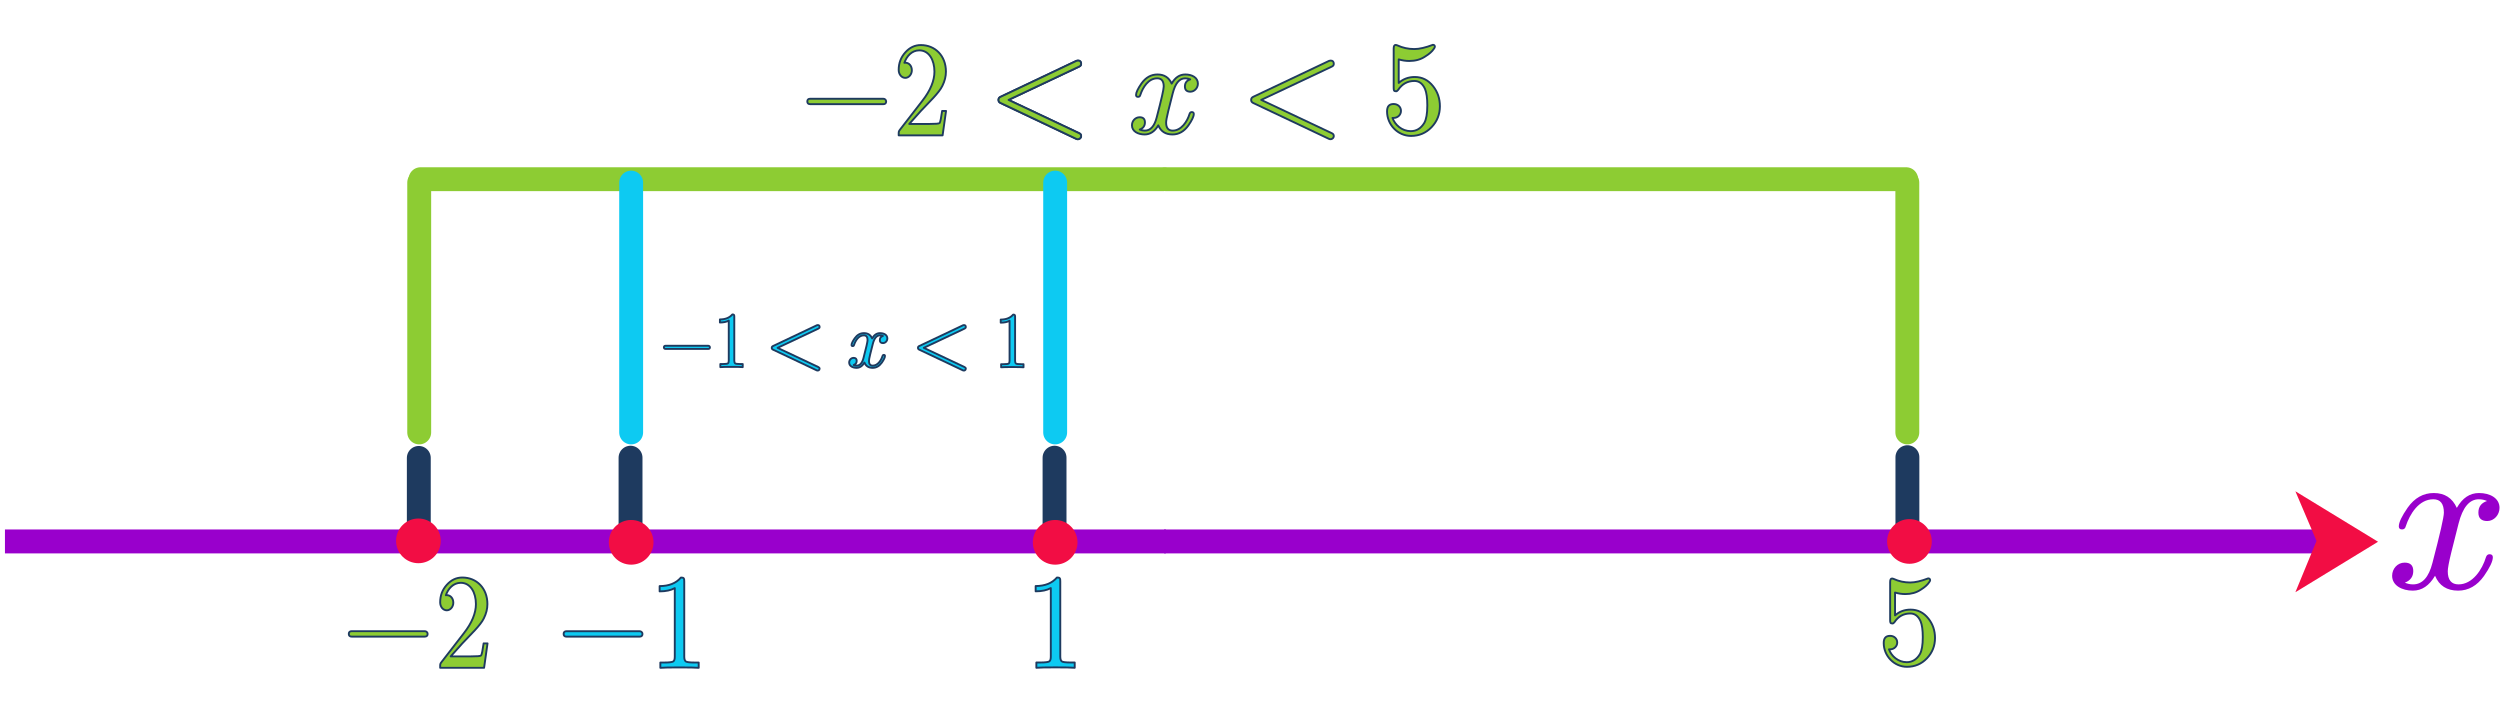
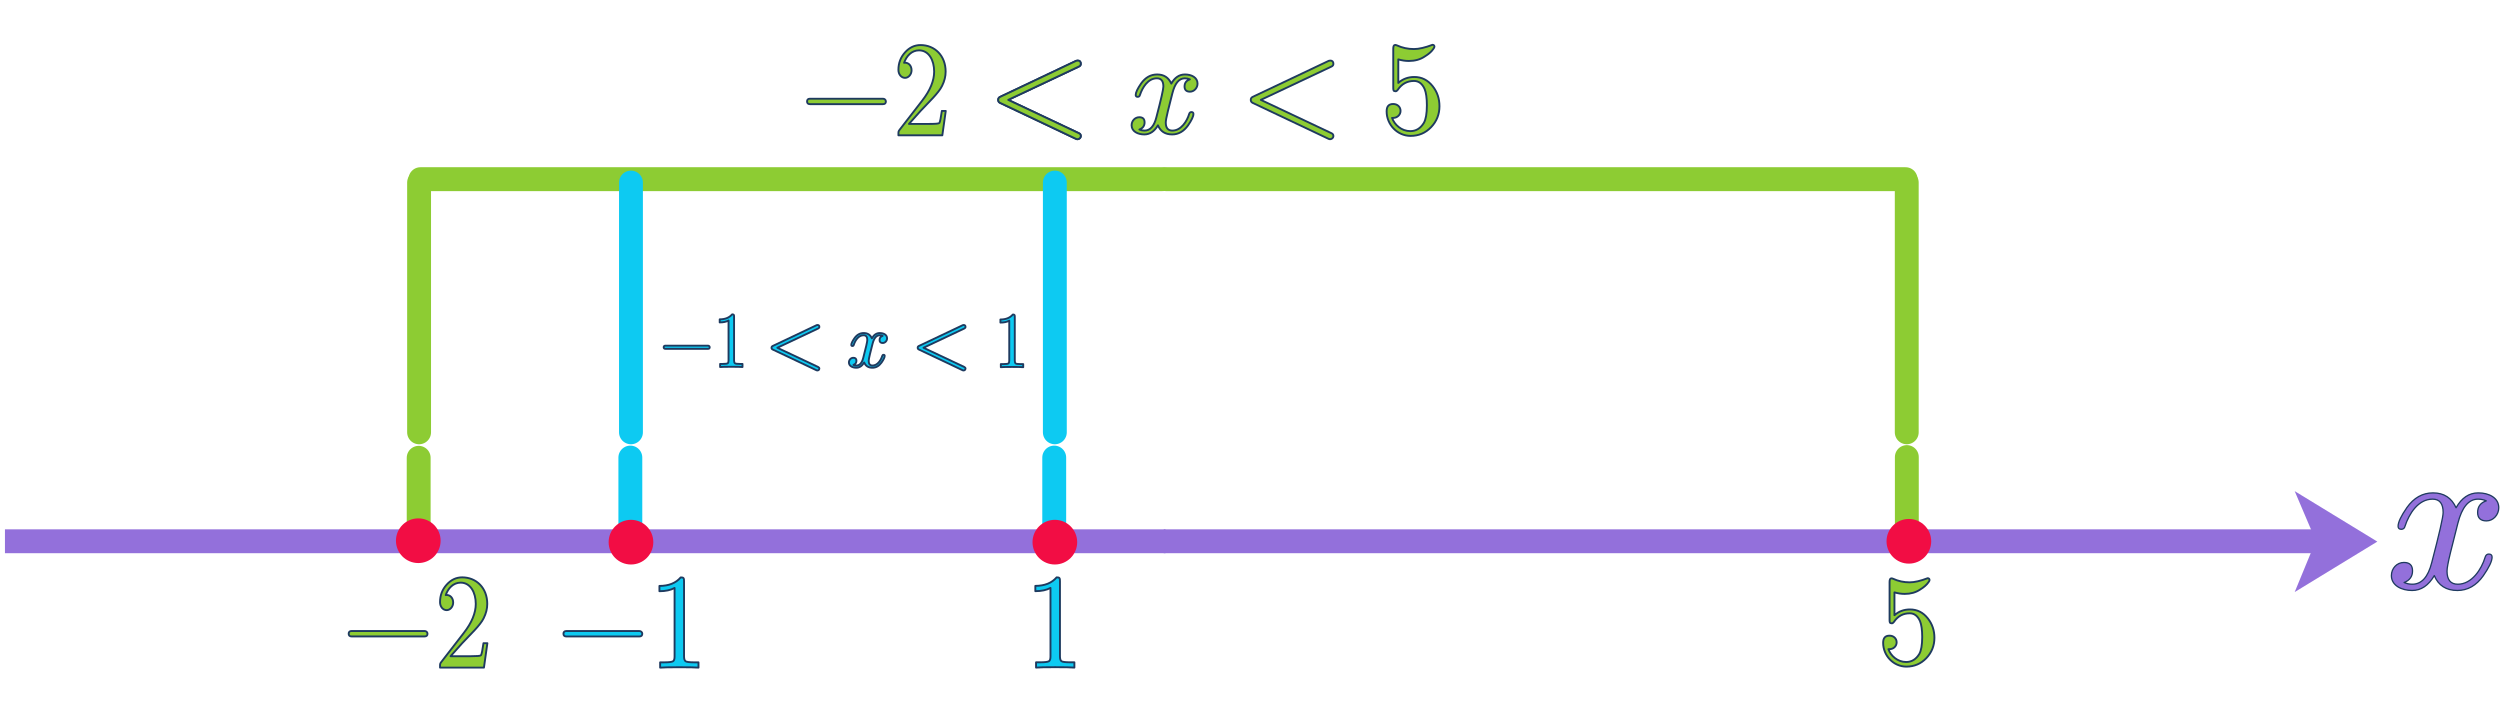
- <svg xmlns="http://www.w3.org/2000/svg" width="456" height="130" viewBox="0 0 1308 327" version="1.1" xml:space="preserve" style="fill-rule:evenodd;clip-rule:evenodd;stroke-linecap:round;stroke-linejoin:round;stroke-miterlimit:1.5;">
-   <path d="M997.958,257.537l0,-41.285" style="fill:none;stroke:#1e3a5f;stroke-width:12.5px;" />
-   <path d="M329.897,257.798l-0,-41.286" style="fill:none;stroke:#1e3a5f;stroke-width:12.5px;" />
-   <path d="M551.737,257.798l0,-41.286" style="fill:none;stroke:#1e3a5f;stroke-width:12.5px;" />
-   <path d="M219.121,255.628l-0,-38.995" style="fill:none;stroke:#1e3a5f;stroke-width:12.5px;" />
-   <path d="M220.035,70.815l388.434,0" style="fill:none;stroke:#8dcc33;stroke-width:12.5px;" />
-   <path d="M219.331,203.305l-0,-130.717" style="fill:none;stroke:#8dcc33;stroke-width:12.5px;" />
-   <path d="M615.309,260.326l380.314,0" style="fill:none;stroke:#90c;stroke-width:12.5px;stroke-linecap:square;" />
-   <path d="M223.419,260.326l380.314,0" style="fill:none;stroke:#90c;stroke-width:12.5px;stroke-linecap:square;" />
-   <path d="M8.839,260.326l205.953,0" style="fill:none;stroke:#90c;stroke-width:12.5px;stroke-linecap:square;" />
-   <path d="M1004.24,260.326l205.953,0" style="fill:none;stroke:#90c;stroke-width:12.5px;stroke-linecap:square;" />
-   <path d="M1244.19,260.496l-43.243,26.406l11.056,-26.84l-11.056,-25.973l43.243,26.407Z" style="fill:#f20d44;" />
-   <circle cx="218.913" cy="260.033" r="11.692" style="fill:#f20d44;" />
-   <circle cx="330.223" cy="260.792" r="11.692" style="fill:#f20d44;" />
-   <circle cx="552.063" cy="260.792" r="11.692" style="fill:#f20d44;" />
-   <circle cx="999.022" cy="260.337" r="11.692" style="fill:#f20d44;" />
-   <path d="M610.208,70.815l387.099,0" style="fill:none;stroke:#8dcc33;stroke-width:12.5px;" />
-   <path d="M997.91,203.305l-0,-130.717" style="fill:none;stroke:#8dcc33;stroke-width:12.5px;" />
-   <path d="M330.221,203.305l0,-130.717" style="fill:none;stroke:#0dcaf2;stroke-width:12.5px;" />
-   <path d="M552.062,203.305l-0,-130.717" style="fill:none;stroke:#0dcaf2;stroke-width:12.5px;" />
+ <svg xmlns="http://www.w3.org/2000/svg" width="456" height="130" viewBox="0 0 800 200" version="1.1" xml:space="preserve" style="fill-rule:evenodd;clip-rule:evenodd;stroke-linecap:round;stroke-linejoin:round;stroke-miterlimit:1.5;">
+   <path d="M610.186,157.467l0,-25.243" style="fill:none;stroke:#8dcc33;stroke-width:7.64px;" />
+   <path d="M201.71,157.627l0,-25.244" style="fill:none;stroke:#0dcaf2;stroke-width:7.64px;" />
+   <path d="M337.351,157.627l0,-25.244" style="fill:none;stroke:#0dcaf2;stroke-width:7.64px;" />
+   <path d="M133.978,156.3l0,-23.843" style="fill:none;stroke:#8dcc33;stroke-width:7.64px;" />
+   <path d="M134.537,43.299l237.502,-0" style="fill:none;stroke:#8dcc33;stroke-width:7.64px;" />
+   <path d="M134.107,124.308l-0,-79.925" style="fill:none;stroke:#8dcc33;stroke-width:7.64px;" />
+   <path d="M376.221,159.172l232.538,0" style="fill:none;stroke:#9370db;stroke-width:7.64px;stroke-linecap:square;" />
+   <path d="M136.606,159.172l232.537,0" style="fill:none;stroke:#9370db;stroke-width:7.64px;stroke-linecap:square;" />
+   <path d="M5.404,159.172l125.927,0" style="fill:none;stroke:#9370db;stroke-width:7.64px;stroke-linecap:square;" />
+   <path d="M614.027,159.172l125.927,0" style="fill:none;stroke:#9370db;stroke-width:7.64px;stroke-linecap:square;" />
+   <path d="M760.741,159.276l-26.44,16.146l6.76,-16.411l-6.76,-15.881l26.44,16.146Z" style="fill:#9370db;" />
+   <circle cx="133.851" cy="158.993" r="7.149" style="fill:#f20d44;" />
+   <circle cx="201.91" cy="159.457" r="7.149" style="fill:#f20d44;" />
+   <circle cx="337.551" cy="159.457" r="7.149" style="fill:#f20d44;" />
+   <circle cx="610.837" cy="159.179" r="7.149" style="fill:#f20d44;" />
+   <path d="M373.102,43.299l236.686,-0" style="fill:none;stroke:#8dcc33;stroke-width:7.64px;" />
+   <path d="M610.157,124.308l0,-79.925" style="fill:none;stroke:#8dcc33;stroke-width:7.64px;" />
+   <path d="M201.909,124.308l-0,-79.925" style="fill:none;stroke:#0dcaf2;stroke-width:7.64px;" />
+   <path d="M337.55,124.308l-0,-79.925" style="fill:none;stroke:#0dcaf2;stroke-width:7.64px;" />
+   <path id="MJX-18-NCM-N-35" d="M605.403,185.429c0.206,0 0.453,-0.164 0.658,-0.452c1.234,-1.85 2.919,-2.755 5.057,-2.755c1.439,0 2.549,0.823 3.289,2.508c0.453,1.11 0.699,2.796 0.699,5.058c-0,2.59 -0.328,4.398 -0.945,5.468c-1.028,1.685 -2.426,2.549 -4.194,2.549c-2.755,-0 -4.934,-1.974 -5.674,-4.112c0.124,0.041 0.206,0 0.37,0c1.234,0 2.261,-0.945 2.261,-2.179c0,-1.275 -1.027,-2.138 -2.261,-2.138c-1.438,0 -2.055,0.782 -2.055,2.303c-0,4.111 3.33,7.605 7.441,7.605c2.508,0 4.646,-0.904 6.373,-2.713c1.726,-1.809 2.59,-3.988 2.59,-6.496c-0,-2.385 -0.699,-4.44 -2.097,-6.208c-1.521,-1.933 -3.412,-2.878 -5.714,-2.878c-1.933,0 -3.619,0.617 -4.976,1.85l0,-7.318c1.111,0.329 2.18,0.493 3.29,0.493c1.891,0 3.535,-0.452 4.934,-1.398c1.274,-0.781 2.137,-1.562 2.631,-2.302c0.247,-0.329 0.37,-0.575 0.37,-0.699c-0,-0.411 -0.206,-0.617 -0.617,-0.617c-2.261,0.864 -4.194,1.316 -5.756,1.316c-1.85,0 -3.618,-0.37 -5.303,-1.151c-0.206,-0.082 -0.371,-0.124 -0.535,-0.124c-0.37,0 -0.576,0.371 -0.576,1.151l0,12.006c0,0.863 0,1.233 0.74,1.233Z" style="fill:#8dcc33;fill-rule:nonzero;stroke:#1e3a5f;stroke-width:0.61px;stroke-linecap:butt;stroke-miterlimit:2;" />
  <g>
-     <path id="MJX-18-NCM-N-35" d="M990.135,303.269c0.337,0 0.74,-0.269 1.076,-0.74c2.018,-3.026 4.774,-4.505 8.271,-4.505c2.353,0 4.169,1.345 5.379,4.102c0.74,1.815 1.143,4.572 1.143,8.271c0,4.236 -0.537,7.194 -1.546,8.943c-1.681,2.757 -3.967,4.169 -6.859,4.169c-4.505,-0 -8.069,-3.228 -9.279,-6.724c0.202,0.067 0.336,-0 0.605,-0c2.017,-0 3.698,-1.547 3.698,-3.564c0,-2.085 -1.681,-3.497 -3.698,-3.497c-2.353,0 -3.362,1.278 -3.362,3.766c0,6.724 5.447,12.439 12.171,12.439c4.101,0 7.598,-1.479 10.422,-4.437c2.824,-2.959 4.236,-6.523 4.236,-10.625c0,-3.9 -1.143,-7.262 -3.429,-10.153c-2.488,-3.161 -5.581,-4.707 -9.346,-4.707c-3.161,-0 -5.918,1.009 -8.137,3.026l0,-11.969c1.816,0.538 3.564,0.807 5.38,0.807c3.093,-0 5.782,-0.74 8.069,-2.287c2.084,-1.277 3.496,-2.555 4.303,-3.765c0.404,-0.538 0.605,-0.941 0.605,-1.143c0,-0.673 -0.336,-1.009 -1.008,-1.009c-3.699,1.412 -6.859,2.152 -9.414,2.152c-3.026,-0 -5.917,-0.605 -8.674,-1.883c-0.337,-0.134 -0.606,-0.202 -0.875,-0.202c-0.605,0 -0.941,0.606 -0.941,1.883l0,19.635c0,1.412 0,2.017 1.21,2.017Z" style="fill:#8dcc33;fill-rule:nonzero;stroke:#1e3a5f;stroke-width:1px;stroke-linecap:butt;stroke-miterlimit:2;" />
+     <path id="MJX-19-NCM-I-1D465" d="M799.604,148.446c0,-3.171 -3.104,-4.756 -6.553,-4.756c-2.967,-0 -5.312,1.585 -7.106,4.756c-1.449,-3.171 -3.863,-4.756 -7.382,-4.756c-3.38,-0 -6.14,1.585 -8.348,4.687c-1.862,2.688 -2.828,4.687 -2.828,5.997c-0,0.62 0.345,0.965 1.034,0.965c0.622,-0 1.036,-0.345 1.173,-0.965c1.311,-3.998 4.209,-8.686 8.831,-8.686c2.277,0 3.38,1.448 3.38,4.274c0,1.448 -1.242,6.825 -3.656,16.061c-1.173,4.618 -3.243,6.893 -6.209,6.893c-0.966,0 -1.863,-0.207 -2.622,-0.551c1.794,-0.69 2.691,-1.931 2.691,-3.723c0,-1.792 -0.897,-2.688 -2.76,-2.688c-2.276,-0 -4.001,1.93 -4.001,4.205c0,3.171 3.243,4.756 6.623,4.756c2.898,0 5.243,-1.585 7.106,-4.756c1.311,3.171 3.794,4.756 7.382,4.756c3.311,0 6.07,-1.585 8.278,-4.687c1.863,-2.689 2.829,-4.687 2.829,-5.997c-0,-0.621 -0.345,-0.965 -1.035,-0.965c-0.621,-0 -0.966,0.344 -1.173,0.965c-1.173,3.929 -4.277,8.685 -8.761,8.685c-2.277,0 -3.45,-1.379 -3.45,-4.205c-0,-0.896 0.345,-2.826 1.104,-5.927l2.346,-9.306c1.311,-5.17 3.449,-7.79 6.485,-7.79c0.965,0 1.862,0.208 2.621,0.552c-1.863,0.621 -2.76,1.861 -2.76,3.722c0,1.793 0.966,2.689 2.829,2.689c2.208,-0 3.932,-2 3.932,-4.205Z" style="fill:#9370db;fill-rule:nonzero;stroke:#1e3a5f;stroke-width:0.42px;stroke-linecap:butt;stroke-miterlimit:2;" />
+   </g>
+   <g>
+     <path id="MJX-21-NCM-N-3C" d="M344.372,30.425c0.72,0.297 1.482,-0.254 1.482,-0.932c0,-0.424 -0.211,-0.72 -0.593,-0.889l-22.621,-10.676l22.621,-10.675c0.382,-0.17 0.593,-0.466 0.593,-0.847c0,-0.72 -0.338,-1.059 -1.016,-1.059c-0.169,-0 -0.339,0.042 -0.466,0.084l-24.316,11.523c-0.424,0.212 -0.635,0.509 -0.635,0.974c-0,0.466 0.211,0.763 0.635,0.975l24.316,11.522Z" style="fill:#8dcc33;fill-rule:nonzero;stroke:#1e3a5f;stroke-width:0.61px;stroke-linecap:butt;stroke-miterlimit:2;" />
+   </g>
+   <g>
+     <path id="MJX-21-NCM-N-3C1" d="M344.372,30.425c0.72,0.297 1.482,-0.254 1.482,-0.932c0,-0.424 -0.211,-0.72 -0.593,-0.889l-22.621,-10.676l22.621,-10.675c0.382,-0.17 0.593,-0.466 0.593,-0.847c0,-0.72 -0.338,-1.059 -1.016,-1.059c-0.169,-0 -0.339,0.042 -0.466,0.084l-24.316,11.523c-0.424,0.212 -0.635,0.509 -0.635,0.974c-0,0.466 0.211,0.763 0.635,0.975l24.316,11.522Z" style="fill:#8dcc33;fill-rule:nonzero;stroke:#1e3a5f;stroke-width:0.61px;stroke-linecap:butt;stroke-miterlimit:2;" />
+   </g>
+   <g>
+     <path id="MJX-21-NCM-N-3C2" d="M425.199,30.425c0.72,0.297 1.483,-0.254 1.483,-0.932c-0,-0.424 -0.212,-0.72 -0.593,-0.889l-22.621,-10.676l22.621,-10.675c0.381,-0.17 0.593,-0.466 0.593,-0.847c-0,-0.72 -0.339,-1.059 -1.017,-1.059c-0.169,-0 -0.339,0.042 -0.466,0.084l-24.316,11.523c-0.423,0.212 -0.635,0.509 -0.635,0.974c-0,0.466 0.212,0.763 0.635,0.975l24.316,11.522Z" style="fill:#8dcc33;fill-rule:nonzero;stroke:#1e3a5f;stroke-width:0.61px;stroke-linecap:butt;stroke-miterlimit:2;" />
+   </g>
+   <g>
+     <path id="MJX-21-NCM-I-1D465" d="M383.21,12.718c0,-1.949 -1.906,-2.923 -4.024,-2.923c-1.822,-0 -3.262,0.974 -4.364,2.923c-0.89,-1.949 -2.372,-2.923 -4.533,-2.923c-2.076,-0 -3.77,0.974 -5.125,2.881c-1.144,1.652 -1.738,2.88 -1.738,3.685c0,0.381 0.213,0.593 0.636,0.593c0.381,-0 0.636,-0.212 0.72,-0.593c0.805,-2.457 2.585,-5.337 5.423,-5.337c1.398,-0 2.075,0.889 2.075,2.626c0,0.889 -0.762,4.194 -2.245,9.87c-0.72,2.838 -1.991,4.237 -3.812,4.237c-0.594,-0 -1.144,-0.127 -1.61,-0.34c1.101,-0.423 1.652,-1.186 1.652,-2.287c-0,-1.101 -0.551,-1.652 -1.695,-1.652c-1.398,-0 -2.457,1.186 -2.457,2.584c0,1.948 1.992,2.923 4.067,2.923c1.78,0 3.22,-0.975 4.364,-2.923c0.804,1.948 2.329,2.923 4.532,2.923c2.034,0 3.728,-0.975 5.084,-2.88c1.144,-1.652 1.737,-2.881 1.737,-3.686c-0,-0.382 -0.212,-0.593 -0.636,-0.593c-0.381,-0 -0.593,0.211 -0.72,0.593c-0.72,2.414 -2.627,5.338 -5.38,5.338c-1.398,-0 -2.118,-0.848 -2.118,-2.585c0,-0.55 0.212,-1.736 0.678,-3.643l1.44,-5.719c0.805,-3.177 2.118,-4.786 3.982,-4.786c0.593,-0 1.144,0.127 1.61,0.338c-1.144,0.382 -1.695,1.144 -1.695,2.288c0,1.101 0.594,1.652 1.737,1.652c1.355,-0 2.415,-1.229 2.415,-2.584Z" style="fill:#8dcc33;fill-rule:nonzero;stroke:#1e3a5f;stroke-width:0.61px;stroke-linecap:butt;stroke-miterlimit:2;" />
+   </g>
+   <g>
+     <path id="MJX-21-NCM-N-35" d="M446.605,15.175c0.212,-0 0.466,-0.17 0.678,-0.466c1.271,-1.906 3.008,-2.839 5.211,-2.839c1.482,0 2.626,0.848 3.388,2.585c0.466,1.143 0.72,2.88 0.72,5.211c0,2.668 -0.338,4.532 -0.974,5.633c-1.059,1.737 -2.499,2.627 -4.321,2.627c-2.838,0 -5.083,-2.034 -5.846,-4.237c0.127,0.043 0.212,0 0.381,0c1.272,0 2.331,-0.974 2.331,-2.245c-0,-1.313 -1.059,-2.202 -2.331,-2.202c-1.482,-0 -2.118,0.805 -2.118,2.372c0,4.236 3.432,7.837 7.668,7.837c2.584,-0 4.787,-0.932 6.566,-2.796c1.779,-1.864 2.669,-4.109 2.669,-6.693c-0,-2.457 -0.72,-4.575 -2.161,-6.397c-1.567,-1.991 -3.516,-2.965 -5.888,-2.965c-1.991,-0 -3.728,0.635 -5.126,1.906l0,-7.541c1.144,0.339 2.246,0.509 3.389,0.509c1.949,0 3.643,-0.466 5.083,-1.44c1.314,-0.805 2.203,-1.61 2.712,-2.373c0.254,-0.338 0.381,-0.593 0.381,-0.72c0,-0.424 -0.212,-0.635 -0.635,-0.635c-2.33,0.889 -4.321,1.355 -5.931,1.355c-1.907,0 -3.728,-0.381 -5.465,-1.186c-0.212,-0.084 -0.381,-0.127 -0.55,-0.127c-0.382,-0 -0.594,0.381 -0.594,1.186l0,12.37c0,0.89 0,1.271 0.763,1.271Z" style="fill:#8dcc33;fill-rule:nonzero;stroke:#1e3a5f;stroke-width:0.61px;stroke-linecap:butt;stroke-miterlimit:2;" />
+   </g>
+   <g>
+     <path id="MJX-42-NCM-N-2212" d="M135.889,187.89l-23.401,-0c-0.606,-0 -0.909,0.304 -0.909,0.867c0,0.564 0.303,0.867 0.909,0.867l23.401,0c0.606,0 0.91,-0.303 0.91,-0.867c-0,-0.52 -0.455,-0.867 -0.91,-0.867Z" style="fill:#8dcc33;fill-rule:nonzero;stroke:#1e3a5f;stroke-width:0.61px;stroke-linecap:butt;stroke-miterlimit:2;" />
+   </g>
+   <g>
+     <path id="MJX-42-NCM-N-32" d="M147.893,170.719c-1.931,-0 -3.559,0.78 -4.96,2.342c-1.401,1.561 -2.121,3.381 -2.121,5.593c0,1.474 0.947,2.558 2.121,2.558c1.136,0 2.082,-1.127 2.082,-2.428c0,-1.431 -0.908,-2.428 -2.12,-2.428c-0.113,-0 -0.189,-0 -0.265,0.043c0.72,-2.125 2.385,-3.989 4.771,-3.989c3.105,-0 4.847,3.079 4.847,6.808c-0,2.905 -1.287,6.027 -3.863,9.322l-7.119,9.193c-0.492,0.65 -0.454,0.607 -0.454,1.864l14.048,0l1.099,-7.805l-1.25,0c-0.303,2.212 -0.568,3.469 -0.795,3.86c-0.189,0.216 -1.325,0.303 -3.408,0.303l-6.324,0l3.673,-4.119c2.576,-2.775 5.832,-5.767 6.93,-8.066c0.757,-1.517 1.136,-3.035 1.136,-4.552c0,-5.117 -3.484,-8.499 -8.028,-8.499Z" style="fill:#8dcc33;fill-rule:nonzero;stroke:#1e3a5f;stroke-width:0.61px;stroke-linecap:butt;stroke-miterlimit:2;" />
+   </g>
+   <g>
+     <path id="MJX-42-NCM-N-22121" d="M282.572,17.558l-23.402,-0c-0.606,-0 -0.909,0.304 -0.909,0.868c0,0.563 0.303,0.867 0.909,0.867l23.402,-0c0.605,-0 0.908,-0.304 0.908,-0.867c0,-0.521 -0.454,-0.868 -0.908,-0.868Z" style="fill:#8dcc33;fill-rule:nonzero;stroke:#1e3a5f;stroke-width:0.61px;stroke-linecap:butt;stroke-miterlimit:2;" />
+   </g>
+   <g>
+     <path id="MJX-42-NCM-N-321" d="M294.575,0.387c-1.931,0 -3.559,0.78 -4.96,2.341c-1.401,1.561 -2.121,3.383 -2.121,5.594c0,1.474 0.947,2.558 2.121,2.558c1.136,0 2.082,-1.127 2.082,-2.428c0,-1.431 -0.908,-2.428 -2.12,-2.428c-0.114,-0 -0.189,-0 -0.265,0.043c0.719,-2.124 2.385,-3.989 4.771,-3.989c3.105,0 4.847,3.079 4.847,6.808c-0,2.905 -1.288,6.027 -3.863,9.323l-7.119,9.192c-0.492,0.65 -0.454,0.607 -0.454,1.865l14.049,-0l1.098,-7.805l-1.249,-0c-0.304,2.211 -0.569,3.468 -0.796,3.859c-0.19,0.217 -1.326,0.303 -3.408,0.303l-6.324,0l3.673,-4.119c2.575,-2.775 5.832,-5.767 6.93,-8.065c0.757,-1.518 1.136,-3.035 1.136,-4.553c-0,-5.117 -3.484,-8.499 -8.028,-8.499Z" style="fill:#8dcc33;fill-rule:nonzero;stroke:#1e3a5f;stroke-width:0.61px;stroke-linecap:butt;stroke-miterlimit:2;" />
+   </g>
+   <g>
+     <path id="MJX-42-NCM-N-22122" d="M204.618,187.899l-23.401,0c-0.606,0 -0.909,0.304 -0.909,0.868c-0,0.564 0.303,0.867 0.909,0.867l23.401,0c0.606,0 0.909,-0.303 0.909,-0.867c0,-0.52 -0.454,-0.868 -0.909,-0.868Z" style="fill:#0dcaf2;fill-rule:nonzero;stroke:#1e3a5f;stroke-width:0.61px;stroke-linecap:butt;stroke-miterlimit:2;" />
+   </g>
+   <g>
+     <path id="MJX-42-NCM-N-31" d="M217.834,170.729c-1.552,1.82 -3.825,2.731 -6.816,2.731l-0,1.692c1.969,-0 3.597,-0.348 4.847,-1.041l-0,21.941c-0,0.78 -0.151,1.3 -0.493,1.517c-0.34,0.217 -1.287,0.347 -2.802,0.347l-1.325,0l0,1.691c0.947,-0.087 2.991,-0.13 6.135,-0.13c3.142,0 5.187,0.043 6.134,0.13l-0,-1.691l-1.325,0c-1.553,0 -2.5,-0.13 -2.803,-0.347c-0.303,-0.217 -0.492,-0.737 -0.492,-1.517l0,-24.023c0,-1.041 -0.076,-1.3 -1.06,-1.3Z" style="fill:#0dcaf2;fill-rule:nonzero;stroke:#1e3a5f;stroke-width:0.61px;stroke-linecap:butt;stroke-miterlimit:2;" />
+   </g>
+   <path id="MJX-42-NCM-N-311" d="M338.125,170.714c-1.553,1.821 -3.825,2.732 -6.817,2.732l0,1.691c1.97,-0 3.598,-0.347 4.847,-1.041l0,21.941c0,0.781 -0.151,1.301 -0.492,1.518c-0.341,0.217 -1.287,0.347 -2.802,0.347l-1.325,-0l-0,1.691c0.946,-0.087 2.991,-0.13 6.134,-0.13c3.143,-0 5.188,0.043 6.134,0.13l0,-1.691l-1.325,-0c-1.552,-0 -2.499,-0.13 -2.802,-0.347c-0.303,-0.217 -0.492,-0.737 -0.492,-1.518l-0,-24.022c-0,-1.041 -0.076,-1.301 -1.06,-1.301Z" style="fill:#0dcaf2;fill-rule:nonzero;stroke:#1e3a5f;stroke-width:0.61px;stroke-linecap:butt;stroke-miterlimit:2;" />
+   <g>
+     <path id="MJX-31-NCM-I-1D465" d="M283.863,94.23c-0,-1.127 -1.103,-1.691 -2.329,-1.691c-1.054,-0 -1.888,0.564 -2.525,1.691c-0.515,-1.127 -1.373,-1.691 -2.623,-1.691c-1.201,-0 -2.182,0.564 -2.966,1.667c-0.662,0.956 -1.005,1.667 -1.005,2.132c-0,0.221 0.122,0.344 0.367,0.344c0.221,-0 0.368,-0.123 0.417,-0.344c0.466,-1.421 1.495,-3.088 3.138,-3.088c0.809,-0 1.201,0.515 1.201,1.519c0,0.515 -0.441,2.428 -1.299,5.712c-0.416,1.643 -1.152,2.452 -2.206,2.452c-0.344,-0 -0.662,-0.074 -0.932,-0.196c0.638,-0.245 0.956,-0.687 0.956,-1.324c0,-0.638 -0.318,-0.956 -0.98,-0.956c-0.809,-0 -1.422,0.687 -1.422,1.496c-0,1.127 1.152,1.691 2.353,1.691c1.03,-0 1.863,-0.564 2.525,-1.691c0.466,1.127 1.348,1.691 2.623,1.691c1.177,-0 2.157,-0.564 2.942,-1.667c0.662,-0.956 1.005,-1.667 1.005,-2.133c-0,-0.22 -0.122,-0.343 -0.368,-0.343c-0.22,-0 -0.343,0.123 -0.417,0.343c-0.416,1.397 -1.519,3.089 -3.113,3.089c-0.809,-0 -1.225,-0.49 -1.225,-1.495c-0,-0.319 0.122,-1.006 0.392,-2.109l0.833,-3.309c0.466,-1.839 1.226,-2.77 2.304,-2.77c0.344,-0 0.663,0.073 0.932,0.196c-0.662,0.22 -0.98,0.662 -0.98,1.323c-0,0.638 0.343,0.957 1.005,0.957c0.784,-0 1.397,-0.711 1.397,-1.496Z" style="fill:#0dcaf2;fill-rule:nonzero;stroke:#1e3a5f;stroke-width:0.61px;stroke-linecap:butt;stroke-miterlimit:2;" />
+   </g>
+   <g>
+     <path id="MJX-31-NCM-N-3C" d="M308.101,104.477c0.416,0.172 0.858,-0.147 0.858,-0.539c-0,-0.245 -0.123,-0.417 -0.343,-0.515l-13.091,-6.177l13.091,-6.178c0.22,-0.098 0.343,-0.27 0.343,-0.491c-0,-0.416 -0.197,-0.612 -0.589,-0.612c-0.098,-0 -0.196,0.024 -0.269,0.049l-14.072,6.668c-0.245,0.122 -0.367,0.294 -0.367,0.564c-0,0.269 0.122,0.441 0.367,0.563l14.072,6.668Z" style="fill:#0dcaf2;fill-rule:nonzero;stroke:#1e3a5f;stroke-width:0.61px;stroke-linecap:butt;stroke-miterlimit:2;" />
+   </g>
+   <g>
+     <path id="MJX-31-NCM-N-3C1" d="M261.33,104.477c0.417,0.172 0.859,-0.147 0.859,-0.539c-0,-0.245 -0.123,-0.417 -0.344,-0.515l-13.091,-6.177l13.091,-6.178c0.221,-0.098 0.344,-0.27 0.344,-0.491c-0,-0.416 -0.197,-0.612 -0.589,-0.612c-0.098,-0 -0.196,0.024 -0.27,0.049l-14.071,6.668c-0.245,0.122 -0.368,0.294 -0.368,0.564c0,0.269 0.123,0.441 0.368,0.563l14.071,6.668Z" style="fill:#0dcaf2;fill-rule:nonzero;stroke:#1e3a5f;stroke-width:0.61px;stroke-linecap:butt;stroke-miterlimit:2;" />
  </g>
  <g>
    <g>
-       <path id="MJX-19-NCM-I-1D465" d="M1307.75,242.783c0,-5.186 -5.077,-7.779 -10.718,-7.779c-4.852,0 -8.688,2.593 -11.622,7.779c-2.369,-5.186 -6.318,-7.779 -12.073,-7.779c-5.528,0 -10.042,2.593 -13.652,7.666c-3.046,4.397 -4.626,7.666 -4.626,9.808c-0,1.015 0.564,1.578 1.692,1.578c1.016,0 1.693,-0.563 1.918,-1.578c2.144,-6.539 6.883,-14.205 14.443,-14.205c3.723,0 5.528,2.368 5.528,6.99c0,2.367 -2.031,11.161 -5.98,26.267c-1.918,7.553 -5.303,11.274 -10.154,11.274c-1.58,-0 -3.047,-0.339 -4.288,-0.902c2.934,-1.128 4.401,-3.157 4.401,-6.088c-0,-2.931 -1.467,-4.397 -4.514,-4.397c-3.723,0 -6.544,3.157 -6.544,6.877c0,5.186 5.303,7.779 10.832,7.779c4.739,-0 8.575,-2.593 11.621,-7.779c2.144,5.186 6.206,7.779 12.073,7.779c5.416,-0 9.929,-2.593 13.54,-7.666c3.046,-4.397 4.626,-7.666 4.626,-9.808c-0,-1.015 -0.564,-1.578 -1.693,-1.578c-1.015,-0 -1.579,0.563 -1.918,1.578c-1.918,6.426 -6.995,14.205 -14.329,14.205c-3.724,-0 -5.642,-2.255 -5.642,-6.877c0,-1.466 0.564,-4.622 1.806,-9.695l3.836,-15.22c2.144,-8.455 5.641,-12.739 10.606,-12.739c1.579,0 3.046,0.339 4.287,0.902c-3.046,1.015 -4.513,3.044 -4.513,6.088c0,2.931 1.58,4.397 4.626,4.397c3.611,-0 6.431,-3.27 6.431,-6.877Z" style="fill:#90c;fill-rule:nonzero;" />
+       <path id="MJX-42-NCM-N-22123" d="M226.57,96.58l-13.656,-0c-0.354,-0 -0.53,0.177 -0.53,0.506c-0,0.329 0.176,0.506 0.53,0.506l13.656,-0c0.354,-0 0.531,-0.177 0.531,-0.506c-0,-0.304 -0.265,-0.506 -0.531,-0.506Z" style="fill:#0dcaf2;fill-rule:nonzero;stroke:#1e3a5f;stroke-width:0.61px;stroke-linecap:butt;stroke-miterlimit:2;" />
+     </g>
+     <g>
+       <path id="MJX-42-NCM-N-312" d="M234.283,86.559c-0.906,1.063 -2.233,1.595 -3.978,1.595l-0,0.986c1.149,0 2.1,-0.202 2.828,-0.607l0,12.804c0,0.455 -0.088,0.759 -0.287,0.886c-0.199,0.126 -0.751,0.202 -1.635,0.202l-0.773,0l-0,0.987c0.552,-0.051 1.745,-0.076 3.579,-0.076c1.835,0 3.028,0.025 3.58,0.076l0,-0.987l-0.773,0c-0.906,0 -1.458,-0.076 -1.636,-0.202c-0.176,-0.127 -0.286,-0.431 -0.286,-0.886l-0,-14.019c-0,-0.607 -0.045,-0.759 -0.619,-0.759Z" style="fill:#0dcaf2;fill-rule:nonzero;stroke:#1e3a5f;stroke-width:0.61px;stroke-linecap:butt;stroke-miterlimit:2;" />
    </g>
  </g>
  <g>
-     <g>
-       <path id="MJX-21-NCM-N-3C" d="M563.22,49.76c1.177,0.485 2.424,-0.415 2.424,-1.524c0,-0.693 -0.346,-1.178 -0.97,-1.455l-36.997,-17.459l36.997,-17.46c0.624,-0.277 0.97,-0.762 0.97,-1.385c0,-1.178 -0.554,-1.732 -1.662,-1.732c-0.277,-0 -0.555,0.069 -0.762,0.138l-39.769,18.845c-0.693,0.347 -1.039,0.832 -1.039,1.594c-0,0.762 0.346,1.247 1.039,1.593l39.769,18.845Z" style="fill:#8dcc33;fill-rule:nonzero;stroke:#1e3a5f;stroke-width:1px;stroke-linecap:butt;stroke-miterlimit:2;" />
-     </g>
-     <g>
-       <path id="MJX-21-NCM-N-3C1" d="M563.22,49.76c1.177,0.485 2.424,-0.415 2.424,-1.524c0,-0.693 -0.346,-1.178 -0.97,-1.455l-36.997,-17.459l36.997,-17.46c0.624,-0.277 0.97,-0.762 0.97,-1.385c0,-1.178 -0.554,-1.732 -1.662,-1.732c-0.277,-0 -0.555,0.069 -0.762,0.138l-39.769,18.845c-0.693,0.347 -1.039,0.832 -1.039,1.594c-0,0.762 0.346,1.247 1.039,1.593l39.769,18.845Z" style="fill:#8dcc33;fill-rule:nonzero;stroke:#1e3a5f;stroke-width:1px;stroke-linecap:butt;stroke-miterlimit:2;" />
-     </g>
-     <g>
-       <path id="MJX-21-NCM-N-3C2" d="M695.412,49.76c1.178,0.485 2.425,-0.415 2.425,-1.524c-0,-0.693 -0.346,-1.178 -0.97,-1.455l-36.997,-17.459l36.997,-17.46c0.624,-0.277 0.97,-0.762 0.97,-1.385c-0,-1.178 -0.554,-1.732 -1.663,-1.732c-0.277,-0 -0.554,0.069 -0.762,0.138l-39.769,18.845c-0.692,0.347 -1.039,0.832 -1.039,1.594c0,0.762 0.347,1.247 1.039,1.593l39.769,18.845Z" style="fill:#8dcc33;fill-rule:nonzero;stroke:#1e3a5f;stroke-width:1px;stroke-linecap:butt;stroke-miterlimit:2;" />
-     </g>
-     <g>
-       <path id="MJX-21-NCM-I-1D465" d="M626.739,20.8c-0,-3.187 -3.118,-4.781 -6.582,-4.781c-2.98,0 -5.335,1.594 -7.137,4.781c-1.455,-3.187 -3.879,-4.781 -7.413,-4.781c-3.395,0 -6.166,1.594 -8.383,4.712c-1.871,2.702 -2.841,4.711 -2.841,6.027c0,0.624 0.347,0.97 1.039,0.97c0.624,0 1.04,-0.346 1.178,-0.97c1.317,-4.018 4.227,-8.729 8.869,-8.729c2.286,-0 3.394,1.455 3.394,4.295c0,1.455 -1.247,6.859 -3.672,16.143c-1.177,4.642 -3.256,6.929 -6.235,6.929c-0.97,-0 -1.871,-0.208 -2.633,-0.555c1.802,-0.692 2.702,-1.94 2.702,-3.741c0,-1.801 -0.9,-2.702 -2.771,-2.702c-2.287,0 -4.019,1.94 -4.019,4.226c0,3.187 3.257,4.781 6.652,4.781c2.91,-0 5.265,-1.594 7.136,-4.781c1.316,3.187 3.81,4.781 7.413,4.781c3.326,-0 6.097,-1.594 8.314,-4.711c1.871,-2.702 2.841,-4.712 2.841,-6.028c-0,-0.624 -0.347,-0.97 -1.039,-0.97c-0.624,-0 -0.97,0.346 -1.178,0.97c-1.178,3.949 -4.296,8.73 -8.799,8.73c-2.287,-0 -3.464,-1.386 -3.464,-4.227c-0,-0.9 0.346,-2.84 1.108,-5.958l2.356,-9.353c1.316,-5.197 3.464,-7.829 6.512,-7.829c0.97,-0 1.871,0.208 2.633,0.554c-1.871,0.624 -2.771,1.871 -2.771,3.741c-0,1.802 0.97,2.702 2.84,2.702c2.217,0 3.95,-2.009 3.95,-4.226Z" style="fill:#8dcc33;fill-rule:nonzero;stroke:#1e3a5f;stroke-width:1px;stroke-linecap:butt;stroke-miterlimit:2;" />
-     </g>
-     <g>
-       <path id="MJX-21-NCM-N-35" d="M730.421,24.818c0.347,0 0.762,-0.277 1.109,-0.762c2.078,-3.117 4.919,-4.642 8.522,-4.642c2.424,0 4.295,1.386 5.542,4.227c0.762,1.87 1.178,4.711 1.178,8.522c0,4.364 -0.554,7.413 -1.594,9.214c-1.732,2.841 -4.087,4.296 -7.066,4.296c-4.642,-0 -8.314,-3.326 -9.562,-6.929c0.208,0.07 0.347,0 0.624,0c2.079,0 3.811,-1.593 3.811,-3.672c-0,-2.147 -1.732,-3.602 -3.811,-3.602c-2.425,-0 -3.464,1.316 -3.464,3.88c-0,6.928 5.612,12.817 12.54,12.817c4.226,-0 7.829,-1.524 10.739,-4.573c2.91,-3.048 4.365,-6.72 4.365,-10.947c-0,-4.018 -1.178,-7.482 -3.534,-10.461c-2.563,-3.257 -5.75,-4.85 -9.63,-4.85c-3.256,-0 -6.097,1.039 -8.383,3.118l-0,-12.333c1.87,0.554 3.672,0.832 5.542,0.832c3.188,-0 5.959,-0.763 8.314,-2.356c2.148,-1.316 3.603,-2.633 4.435,-3.88c0.415,-0.554 0.623,-0.97 0.623,-1.178c0,-0.693 -0.346,-1.039 -1.039,-1.039c-3.811,1.455 -7.067,2.217 -9.7,2.217c-3.118,0 -6.097,-0.623 -8.937,-1.94c-0.347,-0.138 -0.624,-0.208 -0.901,-0.208c-0.624,0 -0.97,0.624 -0.97,1.94l0,20.231c0,1.455 0,2.078 1.247,2.078Z" style="fill:#8dcc33;fill-rule:nonzero;stroke:#1e3a5f;stroke-width:1px;stroke-linecap:butt;stroke-miterlimit:2;" />
-     </g>
-   </g>
-   <g>
-     <g>
-       <path id="MJX-42-NCM-N-2212" d="M222.247,307.293l-38.273,0c-0.991,0 -1.486,0.497 -1.486,1.419c-0,0.922 0.495,1.418 1.486,1.418l38.273,0c0.991,0 1.487,-0.496 1.487,-1.418c-0,-0.851 -0.744,-1.419 -1.487,-1.419Z" style="fill:#8dcc33;fill-rule:nonzero;stroke:#1e3a5f;stroke-width:1px;stroke-linecap:butt;stroke-miterlimit:2;" />
-     </g>
-     <g>
-       <path id="MJX-42-NCM-N-32" d="M241.879,279.21c-3.158,-0 -5.821,1.276 -8.113,3.83c-2.291,2.553 -3.468,5.531 -3.468,9.148c0,2.411 1.548,4.184 3.468,4.184c1.858,0 3.406,-1.844 3.406,-3.971c0,-2.341 -1.486,-3.972 -3.468,-3.972c-0.185,0 -0.309,0 -0.433,0.071c1.177,-3.475 3.901,-6.524 7.803,-6.524c5.078,-0 7.927,5.035 7.927,11.134c0,4.751 -2.105,9.857 -6.317,15.247l-11.643,15.035c-0.805,1.063 -0.743,0.992 -0.743,3.049l22.976,0l1.796,-12.765l-2.043,-0c-0.496,3.617 -0.929,5.673 -1.301,6.312c-0.309,0.354 -2.167,0.496 -5.574,0.496l-10.342,-0l6.007,-6.737c4.212,-4.539 9.538,-9.432 11.334,-13.191c1.238,-2.482 1.858,-4.964 1.858,-7.446c-0,-8.368 -5.698,-13.9 -13.13,-13.9Z" style="fill:#8dcc33;fill-rule:nonzero;stroke:#1e3a5f;stroke-width:1px;stroke-linecap:butt;stroke-miterlimit:2;" />
-     </g>
-   </g>
-   <g>
-     <g>
-       <path id="MJX-42-NCM-N-22121" d="M462.145,28.716l-38.273,0c-0.991,0 -1.486,0.497 -1.486,1.419c-0,0.921 0.495,1.418 1.486,1.418l38.273,-0c0.991,-0 1.486,-0.497 1.486,-1.418c0,-0.851 -0.743,-1.419 -1.486,-1.419Z" style="fill:#8dcc33;fill-rule:nonzero;stroke:#1e3a5f;stroke-width:1px;stroke-linecap:butt;stroke-miterlimit:2;" />
-     </g>
-     <g>
-       <path id="MJX-42-NCM-N-321" d="M481.777,0.633c-3.158,-0 -5.821,1.276 -8.113,3.829c-2.291,2.553 -3.468,5.532 -3.468,9.149c0,2.411 1.548,4.184 3.468,4.184c1.858,-0 3.406,-1.844 3.406,-3.972c0,-2.34 -1.486,-3.971 -3.468,-3.971c-0.186,0 -0.309,0 -0.433,0.071c1.176,-3.475 3.901,-6.524 7.803,-6.524c5.078,-0 7.927,5.035 7.927,11.134c0,4.751 -2.106,9.857 -6.317,15.247l-11.643,15.034c-0.805,1.064 -0.743,0.993 -0.743,3.05l22.976,-0l1.796,-12.765l-2.043,-0c-0.496,3.617 -0.929,5.673 -1.301,6.311c-0.31,0.355 -2.168,0.497 -5.574,0.497l-10.342,-0l6.007,-6.737c4.211,-4.539 9.537,-9.432 11.333,-13.191c1.239,-2.482 1.858,-4.964 1.858,-7.446c0,-8.369 -5.697,-13.9 -13.129,-13.9Z" style="fill:#8dcc33;fill-rule:nonzero;stroke:#1e3a5f;stroke-width:1px;stroke-linecap:butt;stroke-miterlimit:2;" />
-     </g>
-   </g>
-   <g>
-     <g>
-       <path id="MJX-42-NCM-N-22122" d="M334.653,307.309l-38.273,0c-0.991,0 -1.487,0.497 -1.487,1.419c0,0.922 0.496,1.418 1.487,1.418l38.273,0c0.991,0 1.486,-0.496 1.486,-1.418c0,-0.851 -0.743,-1.419 -1.486,-1.419Z" style="fill:#0dcaf2;fill-rule:nonzero;stroke:#1e3a5f;stroke-width:1px;stroke-linecap:butt;stroke-miterlimit:2;" />
-     </g>
-     <g>
-       <path id="MJX-42-NCM-N-31" d="M356.267,279.226c-2.539,2.978 -6.255,4.468 -11.148,4.468l0,2.766c3.221,-0 5.884,-0.568 7.927,-1.702l0,35.884c0,1.276 -0.247,2.127 -0.805,2.482c-0.557,0.355 -2.105,0.567 -4.583,0.567l-2.167,0l-0,2.766c1.548,-0.142 4.892,-0.213 10.033,-0.213c5.14,0 8.484,0.071 10.032,0.213l0,-2.766l-2.167,0c-2.539,0 -4.088,-0.212 -4.583,-0.567c-0.496,-0.355 -0.805,-1.206 -0.805,-2.482l-0,-39.289c-0,-1.702 -0.124,-2.127 -1.734,-2.127Z" style="fill:#0dcaf2;fill-rule:nonzero;stroke:#1e3a5f;stroke-width:1px;stroke-linecap:butt;stroke-miterlimit:2;" />
-     </g>
-   </g>
-   <g>
-     <path id="MJX-42-NCM-N-311" d="M553.002,279.202c-2.539,2.979 -6.255,4.468 -11.148,4.468l0,2.766c3.221,0 5.884,-0.567 7.927,-1.702l0,35.884c0,1.277 -0.247,2.128 -0.805,2.482c-0.557,0.355 -2.105,0.568 -4.583,0.568l-2.167,-0l-0,2.766c1.548,-0.142 4.892,-0.213 10.033,-0.213c5.14,-0 8.484,0.071 10.032,0.213l0,-2.766l-2.167,-0c-2.539,-0 -4.088,-0.213 -4.583,-0.568c-0.496,-0.354 -0.805,-1.205 -0.805,-2.482l-0,-39.288c-0,-1.702 -0.124,-2.128 -1.734,-2.128Z" style="fill:#0dcaf2;fill-rule:nonzero;stroke:#1e3a5f;stroke-width:1px;stroke-linecap:butt;stroke-miterlimit:2;" />
-   </g>
-   <g>
-     <g>
-       <path id="MJX-31-NCM-I-1D465" d="M464.257,154.113c0,-1.844 -1.804,-2.766 -3.809,-2.766c-1.724,-0 -3.087,0.922 -4.129,2.766c-0.842,-1.844 -2.246,-2.766 -4.29,-2.766c-1.965,-0 -3.569,0.922 -4.852,2.726c-1.082,1.564 -1.643,2.727 -1.643,3.488c-0,0.361 0.2,0.562 0.601,0.562c0.361,-0 0.601,-0.201 0.682,-0.562c0.761,-2.325 2.445,-5.051 5.132,-5.051c1.323,-0 1.964,0.842 1.964,2.485c0,0.842 -0.722,3.97 -2.125,9.342c-0.681,2.686 -1.884,4.009 -3.608,4.009c-0.562,0 -1.083,-0.12 -1.524,-0.32c1.043,-0.401 1.564,-1.123 1.564,-2.165c-0,-1.043 -0.521,-1.564 -1.604,-1.564c-1.323,0 -2.325,1.123 -2.325,2.446c-0,1.844 1.884,2.766 3.849,2.766c1.684,0 3.047,-0.922 4.129,-2.766c0.762,1.844 2.205,2.766 4.29,2.766c1.925,0 3.528,-0.922 4.811,-2.726c1.083,-1.564 1.644,-2.727 1.644,-3.488c0,-0.361 -0.2,-0.562 -0.601,-0.562c-0.361,0 -0.561,0.201 -0.682,0.562c-0.681,2.285 -2.485,5.051 -5.092,5.051c-1.323,0 -2.004,-0.801 -2.004,-2.445c-0,-0.521 0.2,-1.644 0.641,-3.448l1.363,-5.413c0.762,-3.007 2.005,-4.53 3.769,-4.53c0.562,-0 1.083,0.12 1.524,0.32c-1.083,0.361 -1.604,1.083 -1.604,2.165c0,1.043 0.561,1.564 1.644,1.564c1.283,-0 2.285,-1.163 2.285,-2.446Z" style="fill:#0dcaf2;fill-rule:nonzero;stroke:#1e3a5f;stroke-width:1px;stroke-linecap:butt;stroke-miterlimit:2;" />
-     </g>
-     <g>
-       <path id="MJX-31-NCM-N-3C" d="M503.898,170.872c0.681,0.281 1.403,-0.24 1.403,-0.882c-0,-0.401 -0.201,-0.681 -0.561,-0.842l-21.41,-10.103l21.41,-10.104c0.36,-0.16 0.561,-0.441 0.561,-0.802c-0,-0.681 -0.321,-1.002 -0.962,-1.002c-0.161,0 -0.321,0.04 -0.441,0.08l-23.014,10.906c-0.401,0.2 -0.601,0.481 -0.601,0.922c-0,0.441 0.2,0.721 0.601,0.922l23.014,10.905Z" style="fill:#0dcaf2;fill-rule:nonzero;stroke:#1e3a5f;stroke-width:1px;stroke-linecap:butt;stroke-miterlimit:2;" />
-     </g>
-     <g>
-       <path id="MJX-31-NCM-N-3C1" d="M427.405,170.872c0.682,0.281 1.404,-0.24 1.404,-0.882c-0,-0.401 -0.201,-0.681 -0.562,-0.842l-21.41,-10.103l21.41,-10.104c0.361,-0.16 0.562,-0.441 0.562,-0.802c-0,-0.681 -0.321,-1.002 -0.963,-1.002c-0.16,0 -0.32,0.04 -0.441,0.08l-23.013,10.906c-0.401,0.2 -0.602,0.481 -0.602,0.922c0,0.441 0.201,0.721 0.602,0.922l23.013,10.905Z" style="fill:#0dcaf2;fill-rule:nonzero;stroke:#1e3a5f;stroke-width:1px;stroke-linecap:butt;stroke-miterlimit:2;" />
-     </g>
-     <g>
-       <g>
-         <path id="MJX-42-NCM-N-22123" d="M370.555,157.956l-22.335,0c-0.578,0 -0.867,0.29 -0.867,0.828c0,0.538 0.289,0.827 0.867,0.827l22.335,0c0.579,0 0.868,-0.289 0.868,-0.827c-0,-0.497 -0.434,-0.828 -0.868,-0.828Z" style="fill:#0dcaf2;fill-rule:nonzero;stroke:#1e3a5f;stroke-width:1px;stroke-linecap:butt;stroke-miterlimit:2;" />
-       </g>
-       <g>
-         <path id="MJX-42-NCM-N-312" d="M383.169,141.567c-1.482,1.739 -3.651,2.608 -6.506,2.608l0,1.614c1.88,-0 3.434,-0.331 4.626,-0.993l0,20.94c0,0.745 -0.144,1.242 -0.47,1.449c-0.325,0.207 -1.228,0.331 -2.674,0.331l-1.265,0l0,1.614c0.904,-0.083 2.855,-0.124 5.855,-0.124c3,-0 4.951,0.041 5.855,0.124l-0,-1.614l-1.265,0c-1.482,0 -2.385,-0.124 -2.675,-0.331c-0.289,-0.207 -0.469,-0.704 -0.469,-1.449l-0,-22.927c-0,-0.993 -0.073,-1.242 -1.012,-1.242Z" style="fill:#0dcaf2;fill-rule:nonzero;stroke:#1e3a5f;stroke-width:1px;stroke-linecap:butt;stroke-miterlimit:2;" />
-       </g>
-     </g>
-     <g>
-       <path id="MJX-42-NCM-N-313" d="M530.083,141.65c-1.482,1.738 -3.65,2.607 -6.505,2.607l-0,1.614c1.879,0 3.433,-0.331 4.626,-0.993l-0,20.941c-0,0.745 -0.145,1.242 -0.47,1.448c-0.325,0.207 -1.229,0.332 -2.674,0.332l-1.265,-0l-0,1.614c0.903,-0.083 2.855,-0.125 5.855,-0.125c2.999,0 4.951,0.042 5.854,0.125l0,-1.614l-1.265,-0c-1.481,-0 -2.385,-0.125 -2.674,-0.332c-0.289,-0.206 -0.47,-0.703 -0.47,-1.448l0,-22.928c0,-0.993 -0.072,-1.241 -1.012,-1.241Z" style="fill:#0dcaf2;fill-rule:nonzero;stroke:#1e3a5f;stroke-width:1px;stroke-linecap:butt;stroke-miterlimit:2;" />
-     </g>
+     <path id="MJX-42-NCM-N-313" d="M324.111,86.61c-0.906,1.062 -2.232,1.594 -3.977,1.594l-0,0.987c1.149,-0 2.099,-0.203 2.828,-0.608l0,12.805c0,0.455 -0.088,0.759 -0.287,0.885c-0.199,0.126 -0.752,0.203 -1.635,0.203l-0.773,-0l-0,0.987c0.552,-0.051 1.745,-0.077 3.579,-0.077c1.834,0 3.028,0.026 3.58,0.077l-0,-0.987l-0.774,-0c-0.905,-0 -1.458,-0.077 -1.635,-0.203c-0.176,-0.126 -0.287,-0.43 -0.287,-0.885l-0,-14.019c-0,-0.608 -0.044,-0.759 -0.619,-0.759Z" style="fill:#0dcaf2;fill-rule:nonzero;stroke:#1e3a5f;stroke-width:0.61px;stroke-linecap:butt;stroke-miterlimit:2;" />
  </g>
</svg>
